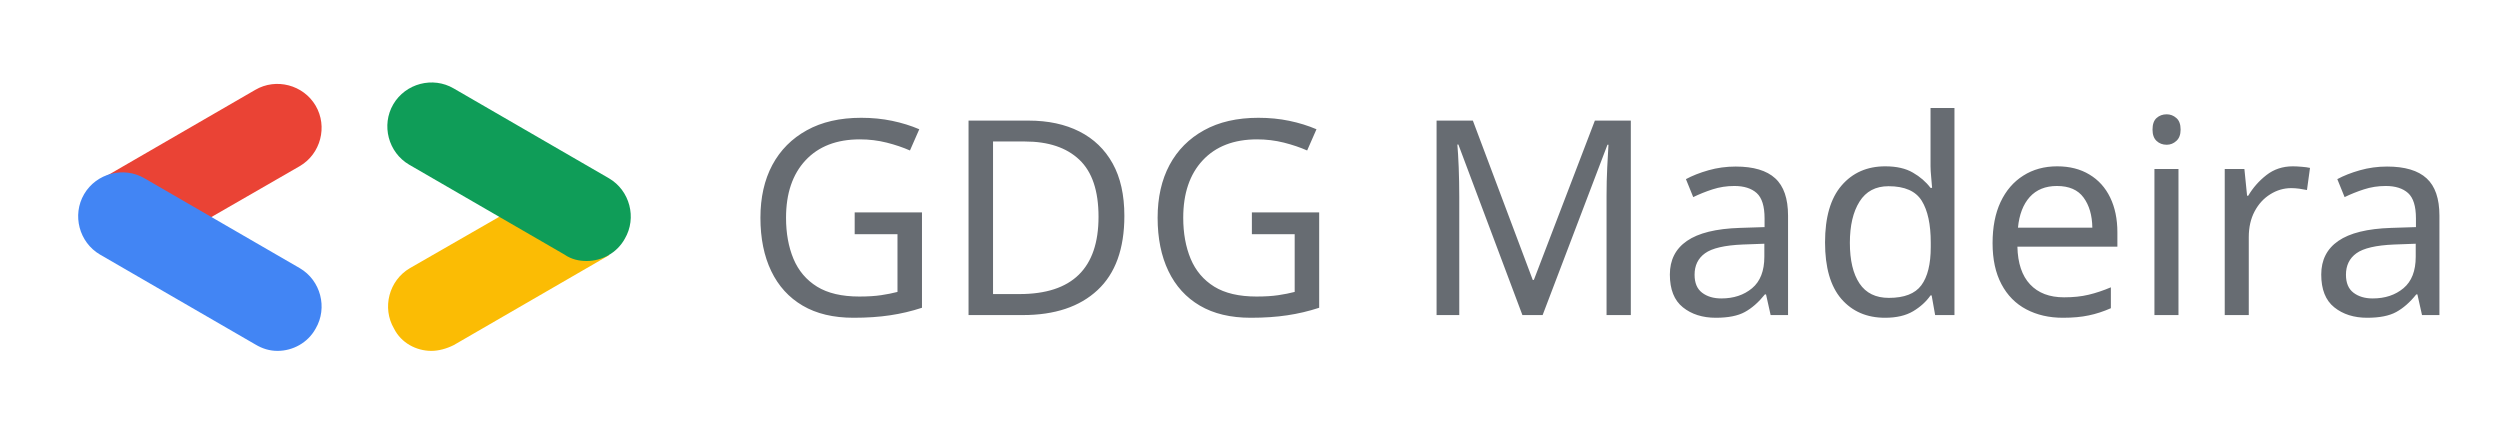
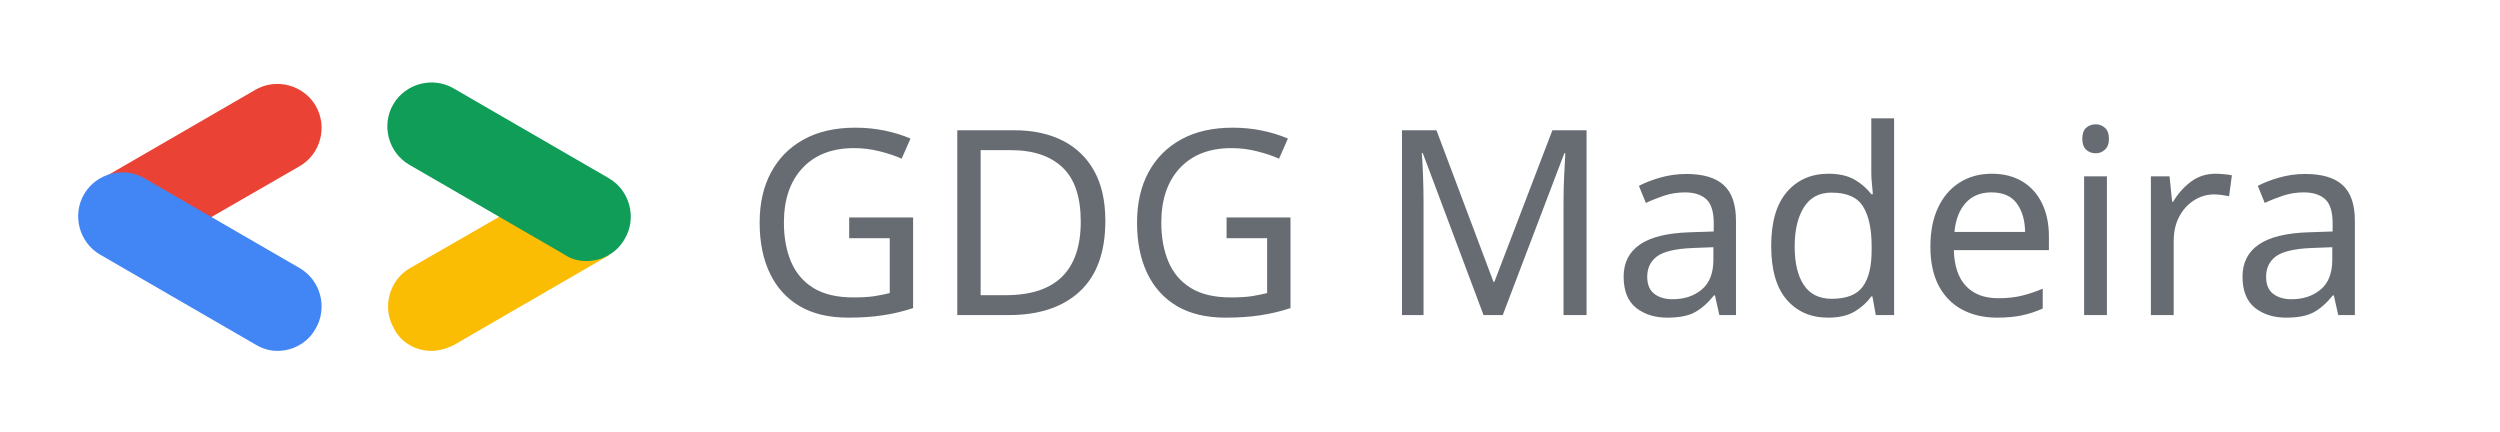
<svg xmlns="http://www.w3.org/2000/svg" version="1.1" id="Camada_1" x="0px" y="0px" viewBox="-131 367 347.7 60" style="enable-background:new -131 367 347.7 60;" xml:space="preserve">
  <style type="text/css">
	.st0{display:none;}
	.st1{display:inline;}
	.st2{fill:none;}
	.st3{display:inline;fill:url(#SVGID_1_);}
	.st4{display:inline;fill:none;}
	.st5{display:inline;opacity:9.000000e-002;fill:#010101;enable-background:new    ;}
	.st6{display:inline;fill:url(#SVGID_2_);}
	.st7{display:inline;fill:#4E4E4E;}
	.st8{fill:#EA4335;}
	.st9{fill:#4285F4;}
	.st10{fill:#FBBC04;}
	.st11{fill:#0F9D58;}
	.st12{fill:#676C72;}
- 	.st13{font-family:'GoogleSans-Regular';}
- 	.st14{font-size:37.89px;}
+ 	.st13{font-family:"Product Sans", sans-serif;}
+ 	.st14{font-size:36px;}
</style>
  <g transform="translate(-985.904 -3367.887)" class="st0">
    <g class="st1">
      <path class="st2" d="M856.4,5003.3l-12.1,19.8c-0.7,1.1-0.2,2,1.1,2h14.2c1.3,0,2.9-0.9,3.6-2l6.4-10.4L856.4,5003.3z M874,4984.5    l-10.8-17.4c-0.7-1.1-2.3-2-3.6-2h-14.2c-1.3,0-1.8,0.9-1.1,2l13.8,22.5l7.8-10.9L874,4984.5L874,4984.5z" />
    </g>
    <linearGradient id="SVGID_1_" gradientUnits="userSpaceOnUse" x1="6362.481" y1="-397.165" x2="6377.959" y2="-406.837" gradientTransform="matrix(1 0 0 -1 -5511.501 4611.049)">
      <stop offset="0.54" style="stop-color:#0A985C" />
      <stop offset="0.54" style="stop-color:#F6C25B" />
    </linearGradient>
    <path class="st3" d="M868.9,5008.4c-1.2-2-4-7.1-6.2-10.9l-2.4-4.2c0.6,1.1,0.5,2.8-0.1,3.8l-15.9,26c-0.7,1.1-0.2,2,1.1,2h14.2   c1.3,0,2.9-0.9,3.6-2l6.4-10.4C869.6,5012.9,870.4,5010.9,868.9,5008.4z" />
    <path class="st4" d="M856.4,5003.3l-12.1,19.8c-0.7,1.1-0.2,2,1.1,2h14.2c1.3,0,2.9-0.9,3.6-2l6.4-10.4L856.4,5003.3L856.4,5003.3z    M874,4984.5l-10.8-17.4c-0.7-1.1-2.3-2-3.6-2h-14.2c-1.3,0-1.8,0.9-1.1,2l13.8,22.5l7.8-10.9L874,4984.5z" />
    <path class="st5" d="M879.3,4997.1c0.7-1.1,0.7-2.9,0-4l-5.3-8.6l-8.2-5.8l-7.8,10.9l2.1,3.4c0.7,1.1,0.7,2.9,0,4l-3.8,6.2   l13.3,9.4L879.3,4997.1z" />
    <linearGradient id="SVGID_2_" gradientUnits="userSpaceOnUse" x1="6367.004" y1="-378.968" x2="6382.889" y2="-369.042" gradientTransform="matrix(1 0 0 -1 -5511.501 4611.049)">
      <stop offset="0.57" style="stop-color:#5586C5" />
      <stop offset="0.57" style="stop-color:#D9423E" />
    </linearGradient>
    <path class="st6" d="M879.3,4993.1l-16.1-26c-0.7-1.1-2.3-2-3.6-2h-14.2c-1.3,0-1.8,0.9-1.1,2l15.9,26l2.5,4.5   c2.1,3.8,5,8.9,6.2,10.9c1.8,3,0.2,5.1,0.9,4l9.5-15.3C880,4996,880,4994.2,879.3,4993.1L879.3,4993.1z M860.2,4993.1L860.2,4993.1   l0.1,0.1L860.2,4993.1z M861.4,4995.1l0.2,0.3L861.4,4995.1z M861.4,4995l0.3,0.5L861.4,4995z" />
    <path class="st7" d="M913.2,4991.1h14.1v17.6c-3.8,1.3-8,2-12.6,2c-5,0-8.9-1.5-11.6-4.4s-4.1-7.1-4.1-12.5c0-5.3,1.5-9.4,4.5-12.3   s7.2-4.4,12.6-4.4c2.1,0,4,0.2,5.8,0.6s3.4,0.9,4.8,1.5l-2.8,6.9c-2.3-1.2-4.9-1.7-7.7-1.7c-2.6,0-4.6,0.8-6,2.5s-2.1,4.1-2.1,7.2   c0,3,0.6,5.4,1.9,7s3.1,2.4,5.5,2.4c1.3,0,2.5-0.1,3.6-0.4v-5.1h-5.8L913.2,4991.1L913.2,4991.1L913.2,4991.1z M958.8,4993.2   c0,5.4-1.5,9.6-4.5,12.6c-3,2.9-7.2,4.4-12.6,4.4h-10.5v-32.6h11.3c5.2,0,9.3,1.3,12.1,4C957.4,4984.3,958.8,4988.2,958.8,4993.2   L958.8,4993.2z M949.7,4993.5c0-3-0.6-5.2-1.8-6.6c-1.2-1.4-3-2.2-5.4-2.2h-2.6v18.3h2c2.7,0,4.6-0.8,5.9-2.3   S949.7,4996.7,949.7,4993.5L949.7,4993.5z M975.1,4991.1h14.1v17.6c-3.8,1.3-8,2-12.6,2c-5,0-8.9-1.5-11.6-4.4s-4.1-7.1-4.1-12.5   c0-5.3,1.5-9.4,4.5-12.3s7.2-4.4,12.6-4.4c2.1,0,4,0.2,5.8,0.6s3.4,0.9,4.8,1.5l-2.8,6.9c-2.3-1.2-4.9-1.7-7.7-1.7   c-2.6,0-4.6,0.8-6,2.5s-2.1,4.1-2.1,7.2c0,3,0.6,5.4,1.9,7s3.1,2.4,5.5,2.4c1.3,0,2.5-0.1,3.6-0.4v-5.1h-5.8L975.1,4991.1z" />
  </g>
  <g class="st0">
    <path class="st7" d="M39.9,1613.8c-3.1,0-5.5,1.1-7.2,3.3c-1.8,2.2-2.6,5.2-2.6,9c0,4,0.8,7,2.5,9.1s4.1,3.1,7.3,3.1   c1.4,0,2.7-0.1,4-0.4s2.6-0.6,4-1.1v4.6c-2.6,1-5.5,1.4-8.7,1.4c-4.8,0-8.4-1.4-11-4.3s-3.8-7-3.8-12.4c0-3.4,0.6-6.4,1.9-8.9   c1.2-2.5,3-4.5,5.4-5.8c2.3-1.4,5.1-2,8.3-2c3.3,0,6.4,0.7,9.2,2.1l-1.9,4.4c-1.1-0.5-2.3-1-3.5-1.4   C42.6,1614,41.3,1613.8,39.9,1613.8L39.9,1613.8z M73.4,1642.3h-5.3v-15.2c0-1.9-0.4-3.3-1.1-4.3s-2-1.4-3.6-1.4   c-2.2,0-3.8,0.7-4.8,2s-1.5,3.5-1.5,6.6v12.2h-5.2v-34.7h5.2v8.8c0,1.4-0.1,2.9-0.3,4.5h0.3c0.7-1.2,1.7-2.1,3-2.8   c1.3-0.7,2.8-1,4.4-1c6,0,9,3,9,9L73.4,1642.3L73.4,1642.3z M88.7,1642.8c-3.8,0-6.8-1.1-9-3.4c-2.2-2.2-3.2-5.3-3.2-9.2   c0-4,1-7.2,3-9.5s4.8-3.5,8.3-3.5c3.3,0,5.8,1,7.7,3s2.8,4.7,2.8,8.2v2.8H81.9c0.1,2.4,0.7,4.2,1.9,5.5s2.9,1.9,5.1,1.9   c1.5,0,2.8-0.1,4.1-0.4s2.6-0.7,4-1.4v4.3c-1.3,0.6-2.6,1-3.9,1.3S90.4,1642.8,88.7,1642.8L88.7,1642.8z M87.7,1621.2   c-1.7,0-3,0.5-4,1.6s-1.6,2.6-1.8,4.6h11.2c0-2-0.5-3.6-1.5-4.6C90.7,1621.7,89.4,1621.2,87.7,1621.2L87.7,1621.2z M114,1617.2   c1.1,0,1.9,0.1,2.6,0.2l-0.5,4.9c-0.7-0.2-1.5-0.3-2.3-0.3c-2.1,0-3.8,0.7-5.1,2.1s-2,3.1-2,5.3v12.9h-5.2v-24.7h4.1l0.7,4.3h0.3   c0.8-1.5,1.9-2.6,3.2-3.5C111.1,1617.6,112.5,1617.2,114,1617.2z M123.5,1629.3l3-3.7l7.4-7.9h6l-9.9,10.6l10.5,14.1h-6.2   l-7.9-10.8l-2.9,2.4v8.4h-5.2v-34.7h5.2v16.9l-0.3,4.7H123.5L123.5,1629.3z M157.2,1642.3l-1-3.4H156c-1.2,1.5-2.4,2.5-3.6,3.1   c-1.2,0.5-2.8,0.8-4.6,0.8c-2.4,0-4.3-0.7-5.7-2c-1.4-1.3-2-3.2-2-5.6c0-2.5,0.9-4.5,2.8-5.8s4.8-2,8.6-2.1l4.3-0.1v-1.3   c0-1.6-0.4-2.8-1.1-3.5c-0.7-0.8-1.9-1.2-3.4-1.2c-1.3,0-2.5,0.2-3.6,0.6c-1.2,0.4-2.3,0.8-3.3,1.3l-1.7-3.7   c1.3-0.7,2.8-1.2,4.4-1.6s3.1-0.5,4.5-0.5c3.1,0,5.5,0.7,7.1,2.1s2.4,3.5,2.4,6.4v16.6L157.2,1642.3L157.2,1642.3z M149.4,1638.7   c1.9,0,3.4-0.5,4.6-1.6s1.7-2.6,1.7-4.5v-2.1l-3.2,0.1c-2.5,0.1-4.3,0.5-5.4,1.2s-1.7,1.9-1.7,3.4c0,1.1,0.3,2,1,2.6   S148.1,1638.7,149.4,1638.7L149.4,1638.7z M182.1,1635.3c0,2.4-0.9,4.3-2.6,5.5c-1.8,1.3-4.3,1.9-7.5,1.9c-3.3,0-5.9-0.5-7.9-1.5   v-4.5c2.9,1.3,5.6,2,8.1,2c3.2,0,4.8-1,4.8-2.9c0-0.6-0.2-1.1-0.5-1.6c-0.4-0.4-0.9-0.8-1.8-1.3s-2-1-3.4-1.5   c-2.8-1.1-4.8-2.2-5.8-3.3c-1-1.1-1.5-2.5-1.5-4.3c0-2.1,0.9-3.7,2.6-4.9s4-1.8,6.9-1.8s5.6,0.6,8.2,1.8l-1.7,3.9   c-2.7-1.1-4.9-1.6-6.7-1.6c-2.8,0-4.1,0.8-4.1,2.4c0,0.8,0.4,1.4,1.1,2s2.3,1.3,4.7,2.2c2,0.8,3.5,1.5,4.4,2.2s1.6,1.4,2.1,2.3   C181.9,1633.1,182.1,1634.1,182.1,1635.3L182.1,1635.3z M181.3,1617.7h5.7l5,14c0.8,2,1.3,3.9,1.5,5.6h0.2c0.1-0.8,0.4-1.8,0.7-3   c0.3-1.2,2.2-6.7,5.7-16.6h5.7l-10.5,27.9c-1.9,5.1-5.1,7.7-9.6,7.7c-1.2,0-2.3-0.1-3.4-0.4v-4.1c0.8,0.2,1.7,0.3,2.7,0.3   c2.5,0,4.3-1.5,5.3-4.4l0.9-2.3L181.3,1617.7L181.3,1617.7z" />
  </g>
  <g>
    <g>
      <g>
        <path class="st8" d="M-101.8,397.3l12.5-7.2c2.9-1.7,3.9-5.5,2.2-8.4c-1.7-2.9-5.5-3.9-8.4-2.2l-21.6,12.5L-101.8,397.3z" />
      </g>
      <g>
        <path class="st9" d="M-92.4,415.8c2.1,0,4.2-1.1,5.3-3.1c1.7-2.9,0.7-6.7-2.2-8.4l-21.6-12.5c-2.9-1.7-6.7-0.7-8.4,2.2     c-1.7,2.9-0.7,6.7,2.2,8.4l21.6,12.5C-94.5,415.5-93.5,415.8-92.4,415.8z" />
      </g>
      <g>
        <path class="st10" d="M-71,415.8c1,0,2.1-0.3,3.1-0.8l21.6-12.5l-15-5.5l-12.7,7.3c-2.9,1.7-3.9,5.5-2.2,8.4     C-75.2,414.7-73.1,415.8-71,415.8z" />
      </g>
      <g>
        <path class="st11" d="M-49.4,403.3c2.1,0,4.2-1.1,5.3-3.1c1.7-2.9,0.7-6.7-2.2-8.4l-21.6-12.5c-2.9-1.7-6.7-0.7-8.4,2.2     c-1.7,2.9-0.7,6.7,2.2,8.4l21.6,12.5C-51.5,403.1-50.4,403.3-49.4,403.3z" />
      </g>
    </g>
    <text transform="matrix(1 0 0 1 -27.5527 410.8199)" class="st12 st13 st14">GDG Madeira</text>
  </g>
</svg>
